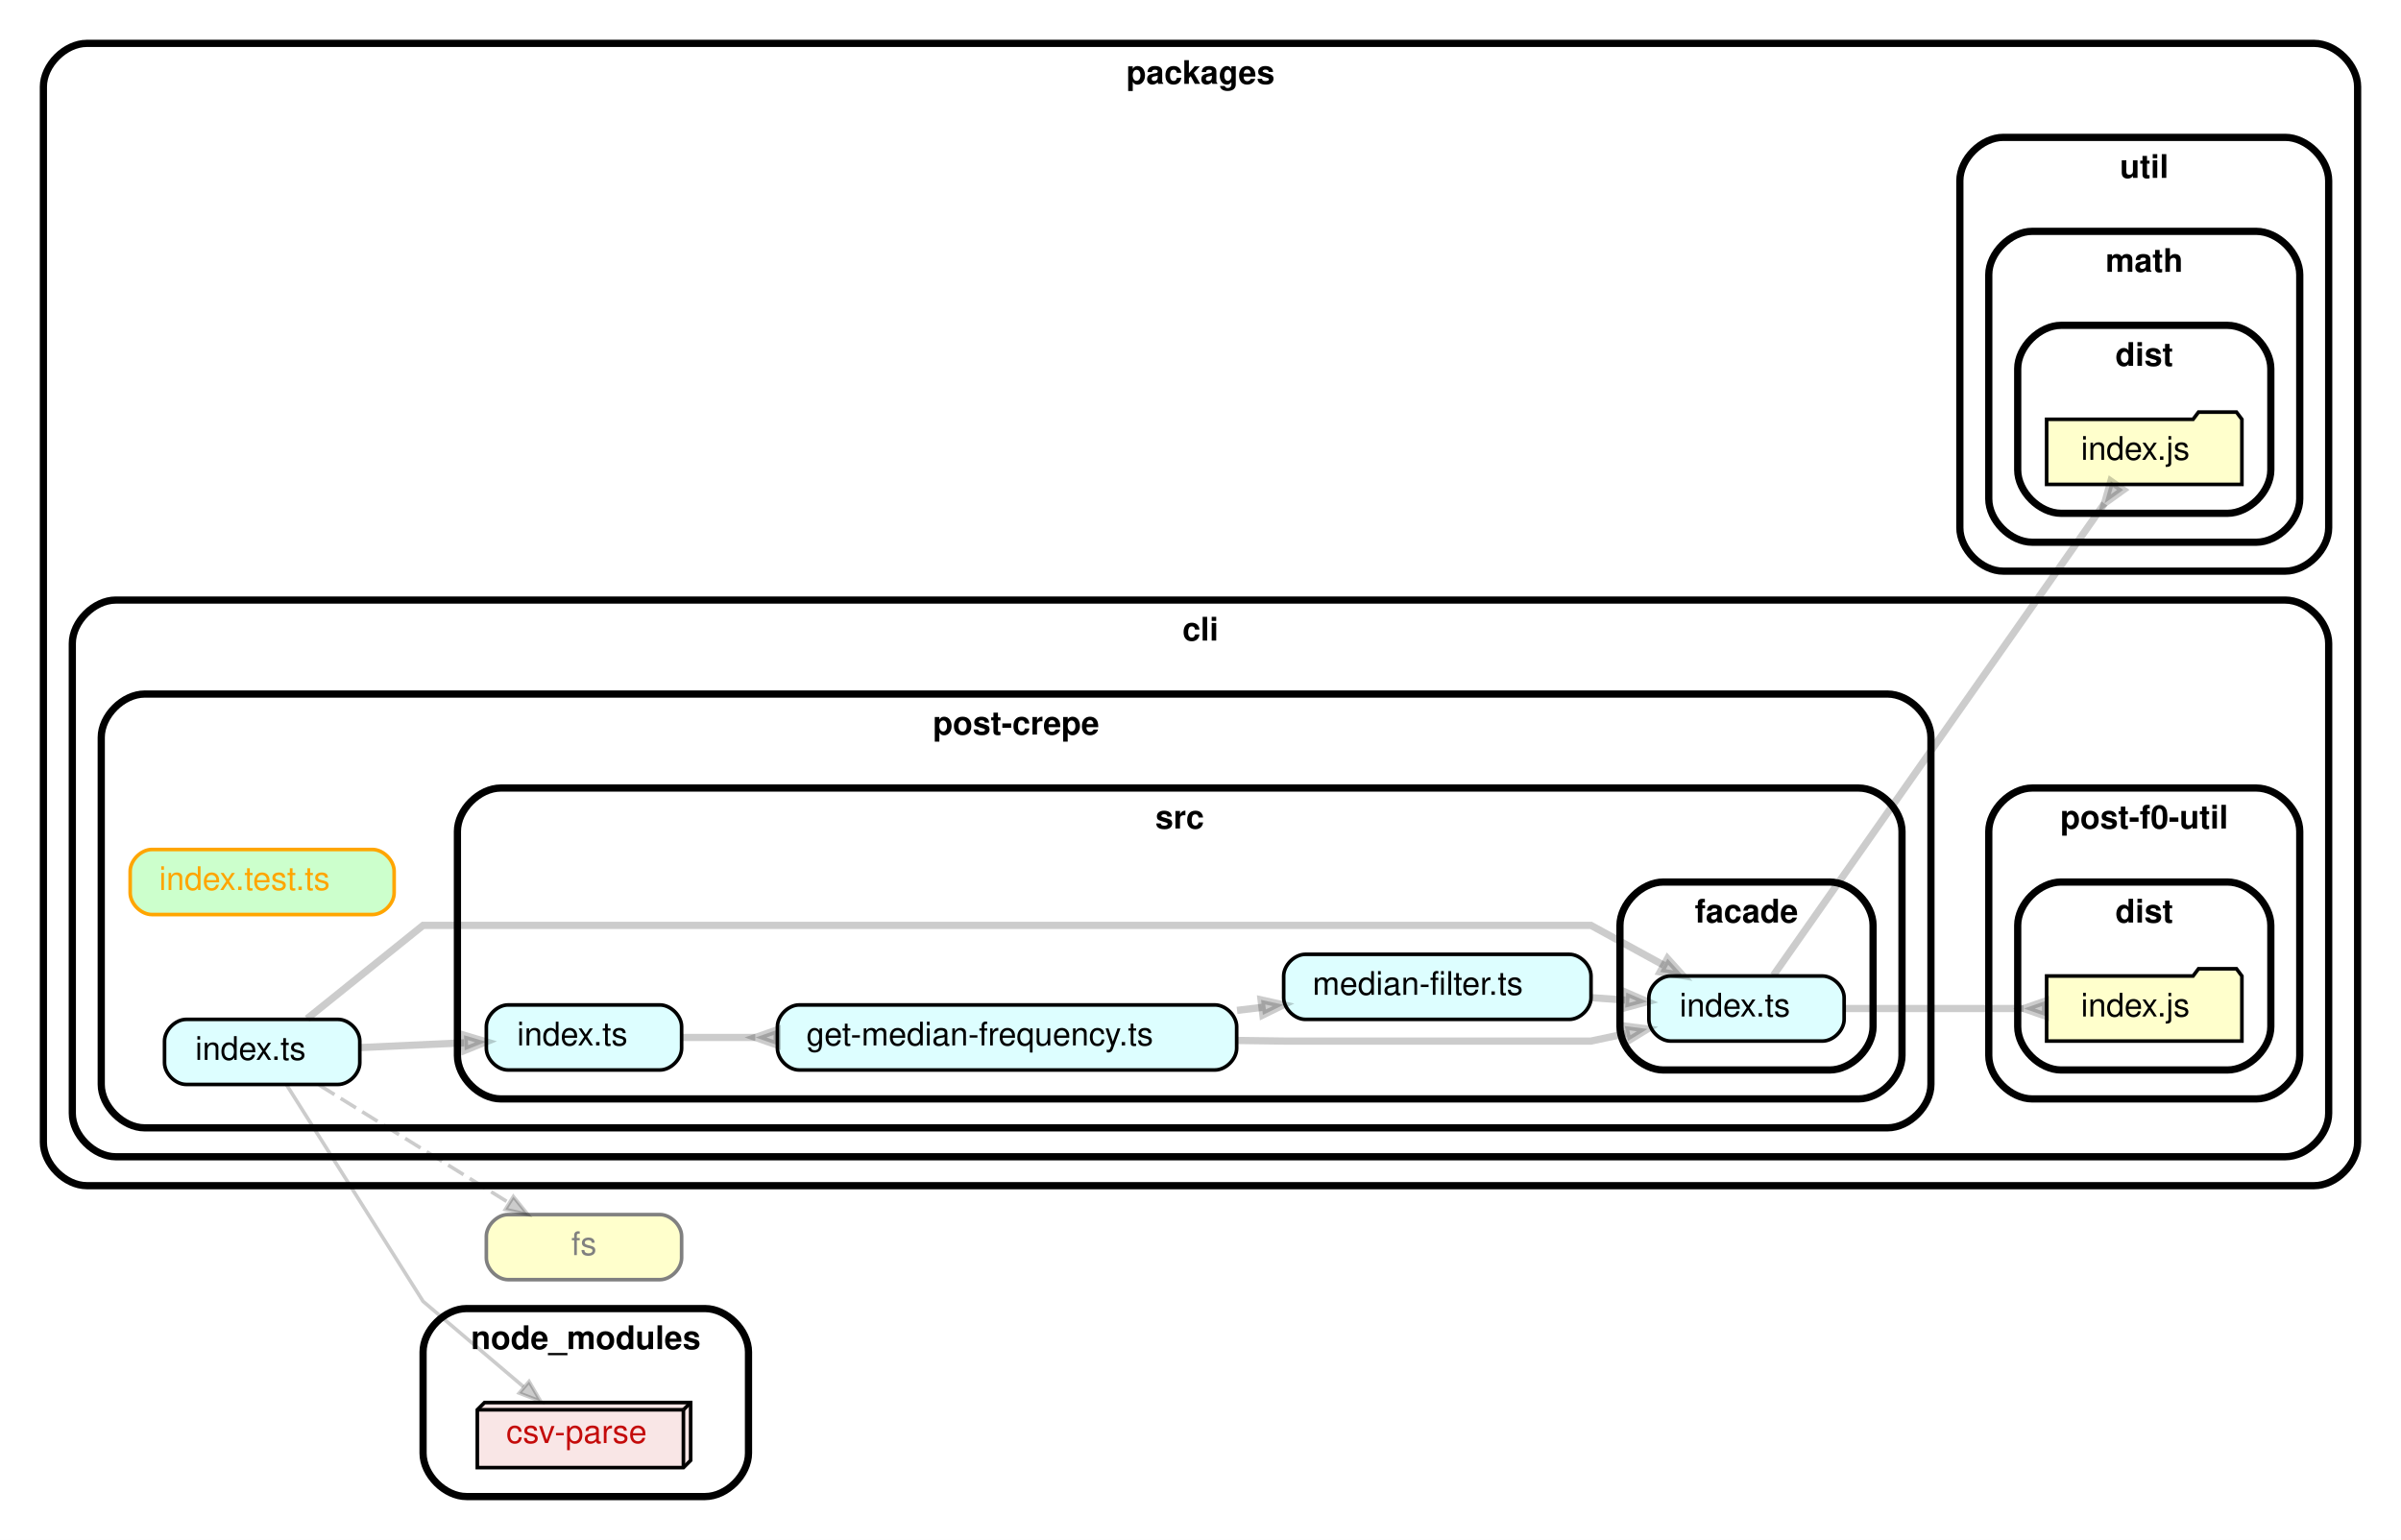
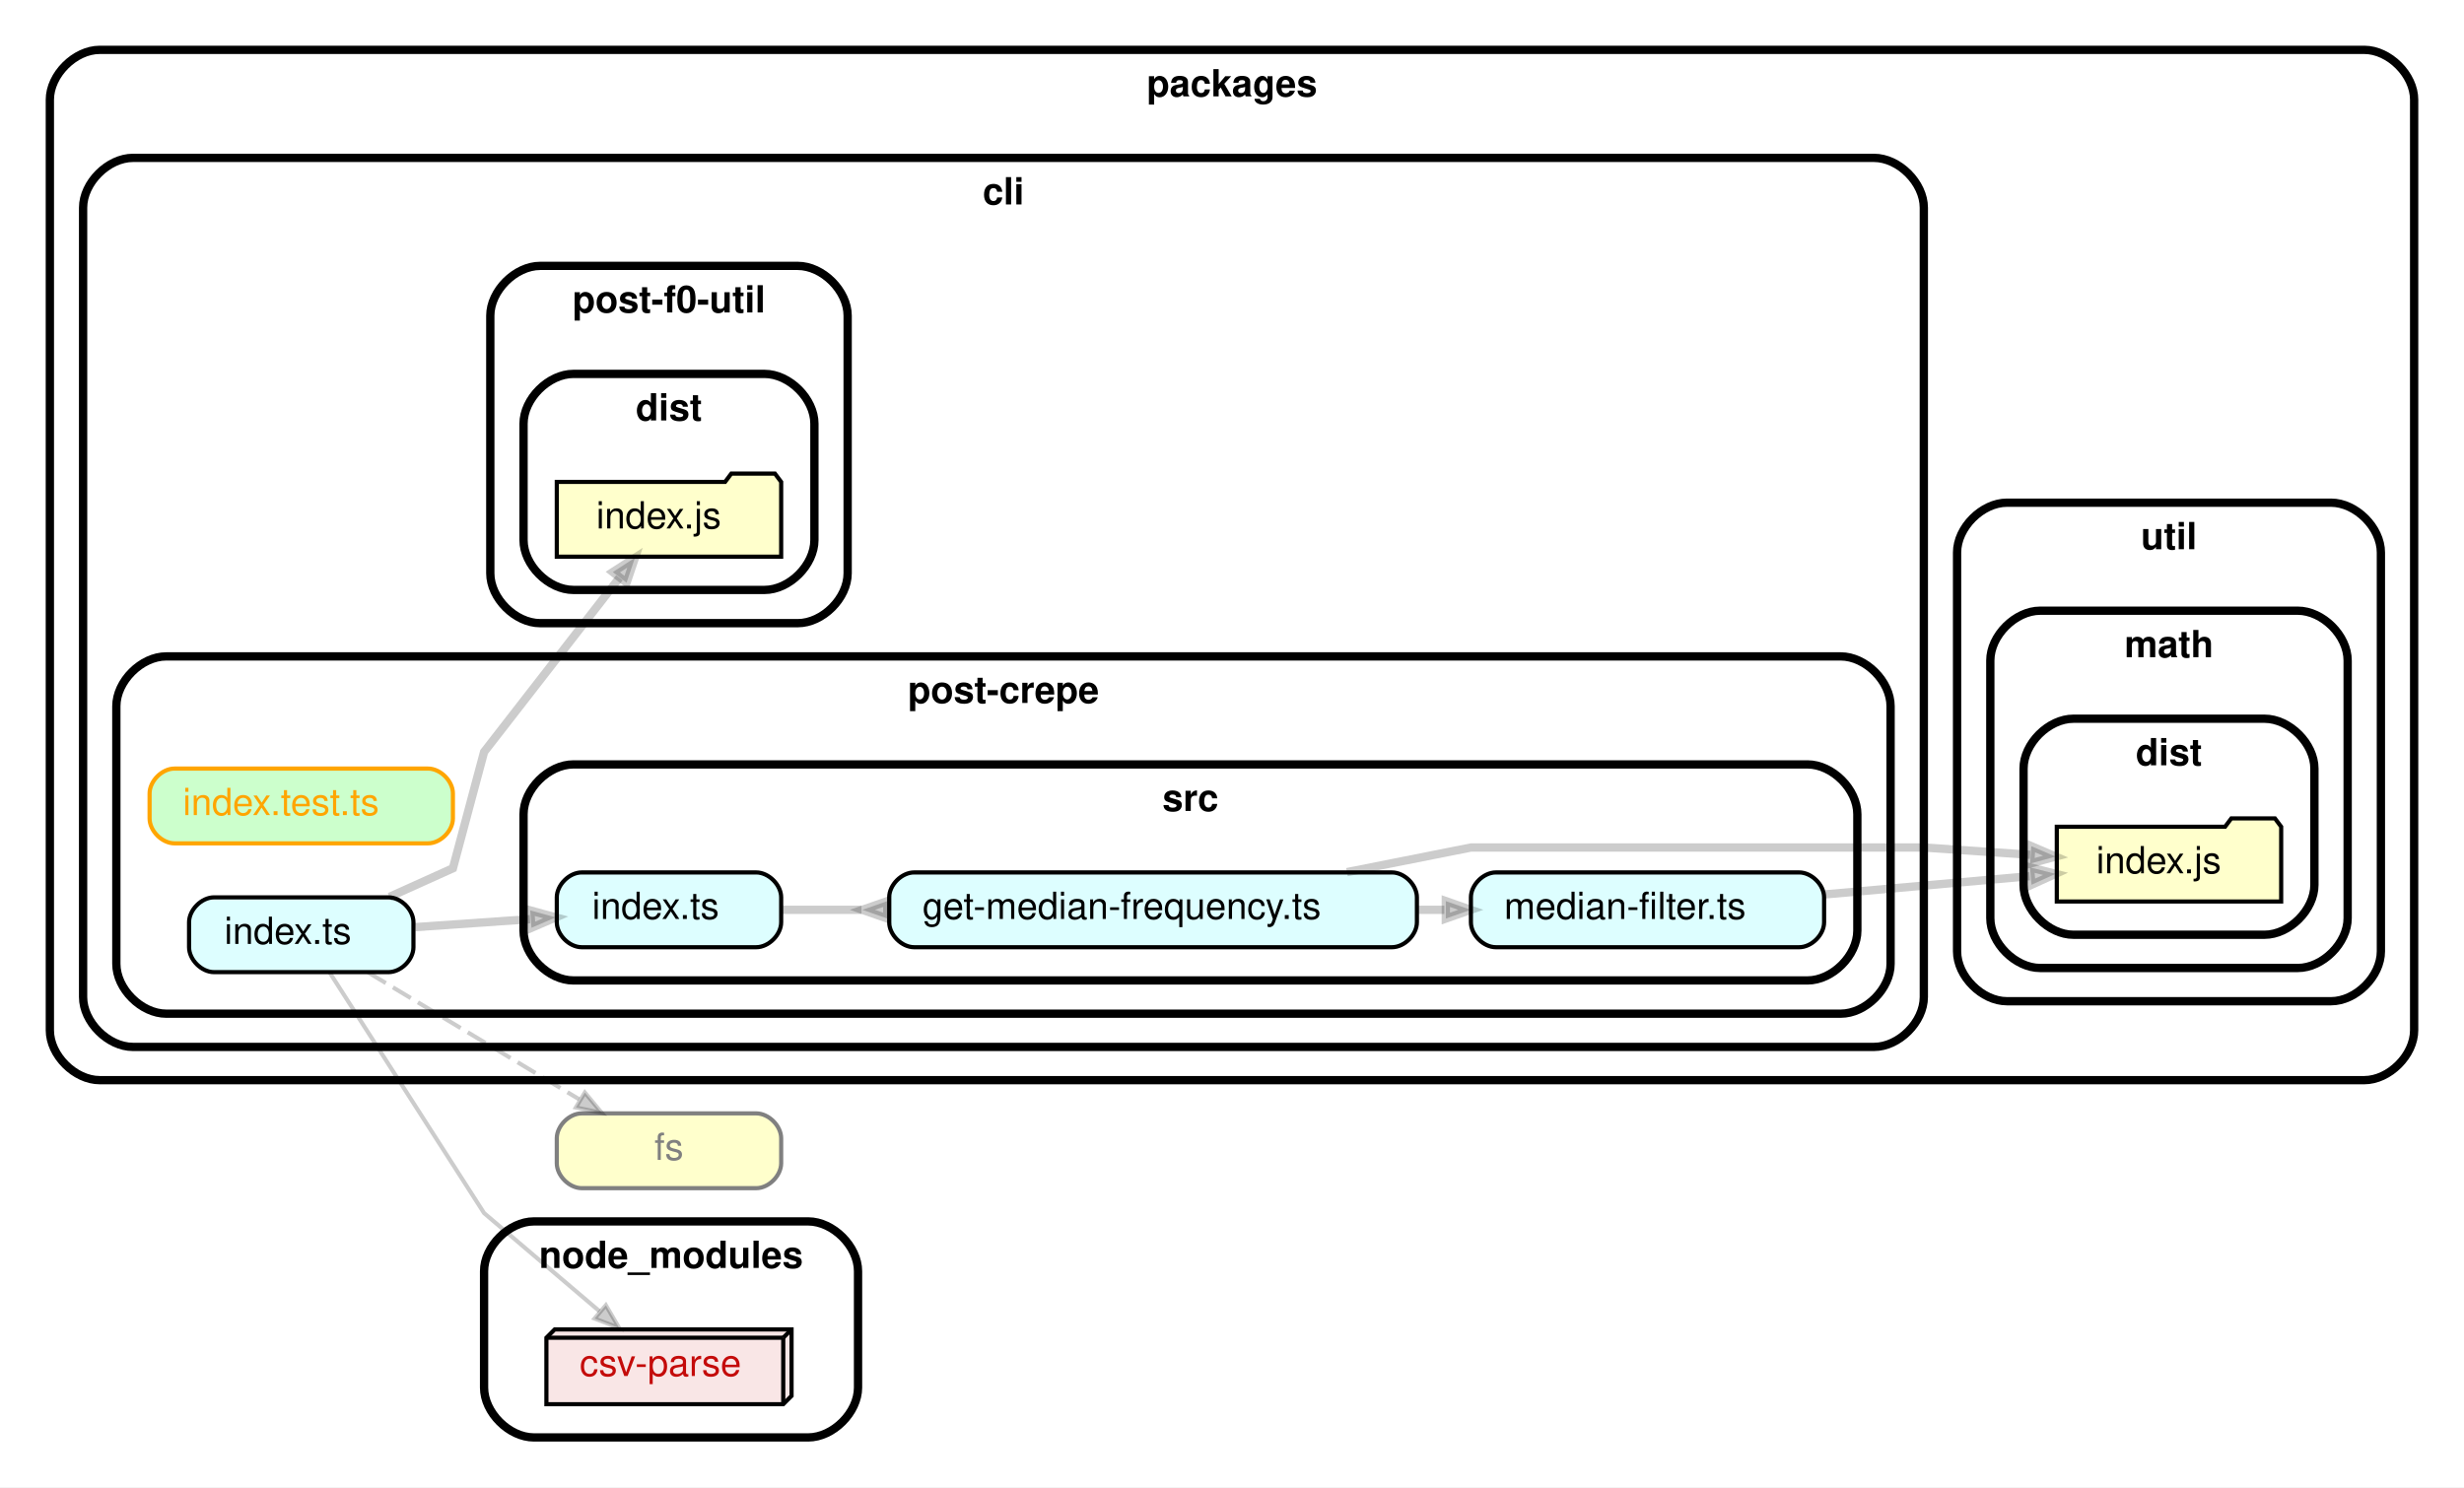
- <svg xmlns="http://www.w3.org/2000/svg" xmlns:xlink="http://www.w3.org/1999/xlink" width="664pt" height="426pt" viewBox="0.00 0.00 664.00 426.00">
-   <g id="graph0" class="graph" transform="scale(1 1) rotate(0) translate(4 422)">
-     <polygon fill="white" stroke="transparent" points="-4,4 -4,-422 660,-422 660,4 -4,4" />
+ <svg xmlns="http://www.w3.org/2000/svg" xmlns:xlink="http://www.w3.org/1999/xlink" width="593pt" height="358pt" viewBox="0.00 0.00 593.00 358.00">
+   <g id="graph0" class="graph" transform="scale(1 1) rotate(0) translate(4 354)">
+     <polygon fill="white" stroke="transparent" points="-4,4 -4,-354 589,-354 589,4 -4,4" />
    <g id="clust1" class="cluster">
-       <path fill="#ffffff" stroke="black" stroke-width="2" d="M125,-8C125,-8 191,-8 191,-8 197,-8 203,-14 203,-20 203,-20 203,-48 203,-48 203,-54 197,-60 191,-60 191,-60 125,-60 125,-60 119,-60 113,-54 113,-48 113,-48 113,-20 113,-20 113,-14 119,-8 125,-8" />
-       <text text-anchor="middle" x="158" y="-48.8" font-family="Helvetica,sans-Serif" font-weight="bold" font-size="9.00">node_modules</text>
+       <path fill="#ffffff" stroke="black" stroke-width="2" d="M124.5,-8C124.5,-8 190.5,-8 190.5,-8 196.5,-8 202.5,-14 202.5,-20 202.5,-20 202.5,-48 202.5,-48 202.5,-54 196.5,-60 190.5,-60 190.5,-60 124.5,-60 124.5,-60 118.5,-60 112.5,-54 112.5,-48 112.5,-48 112.5,-20 112.5,-20 112.5,-14 118.5,-8 124.5,-8" />
+       <text text-anchor="middle" x="157.5" y="-48.8" font-family="Helvetica,sans-Serif" font-weight="bold" font-size="9.00">node_modules</text>
    </g>
    <g id="clust2" class="cluster">
-       <path fill="#ffffff" stroke="black" stroke-width="2" d="M20,-94C20,-94 636,-94 636,-94 642,-94 648,-100 648,-106 648,-106 648,-398 648,-398 648,-404 642,-410 636,-410 636,-410 20,-410 20,-410 14,-410 8,-404 8,-398 8,-398 8,-106 8,-106 8,-100 14,-94 20,-94" />
-       <text text-anchor="middle" x="328" y="-398.8" font-family="Helvetica,sans-Serif" font-weight="bold" font-size="9.00">packages</text>
+       <path fill="#ffffff" stroke="black" stroke-width="2" d="M20,-94C20,-94 565,-94 565,-94 571,-94 577,-100 577,-106 577,-106 577,-330 577,-330 577,-336 571,-342 565,-342 565,-342 20,-342 20,-342 14,-342 8,-336 8,-330 8,-330 8,-106 8,-106 8,-100 14,-94 20,-94" />
+       <text text-anchor="middle" x="292.5" y="-330.8" font-family="Helvetica,sans-Serif" font-weight="bold" font-size="9.00">packages</text>
    </g>
    <g id="clust3" class="cluster">
-       <path fill="#ffffff" stroke="black" stroke-width="2" d="M28,-102C28,-102 628,-102 628,-102 634,-102 640,-108 640,-114 640,-114 640,-244 640,-244 640,-250 634,-256 628,-256 628,-256 28,-256 28,-256 22,-256 16,-250 16,-244 16,-244 16,-114 16,-114 16,-108 22,-102 28,-102" />
-       <text text-anchor="middle" x="328" y="-244.8" font-family="Helvetica,sans-Serif" font-weight="bold" font-size="9.00">cli</text>
+       <path fill="#ffffff" stroke="black" stroke-width="2" d="M28,-102C28,-102 447,-102 447,-102 453,-102 459,-108 459,-114 459,-114 459,-304 459,-304 459,-310 453,-316 447,-316 447,-316 28,-316 28,-316 22,-316 16,-310 16,-304 16,-304 16,-114 16,-114 16,-108 22,-102 28,-102" />
+       <text text-anchor="middle" x="237.5" y="-304.8" font-family="Helvetica,sans-Serif" font-weight="bold" font-size="9.00">cli</text>
    </g>
    <g id="clust4" class="cluster">
-       <path fill="#ffffff" stroke="black" stroke-width="2" d="M36,-110C36,-110 518,-110 518,-110 524,-110 530,-116 530,-122 530,-122 530,-218 530,-218 530,-224 524,-230 518,-230 518,-230 36,-230 36,-230 30,-230 24,-224 24,-218 24,-218 24,-122 24,-122 24,-116 30,-110 36,-110" />
-       <text text-anchor="middle" x="277" y="-218.8" font-family="Helvetica,sans-Serif" font-weight="bold" font-size="9.00">post-crepe</text>
+       <path fill="#ffffff" stroke="black" stroke-width="2" d="M36,-110C36,-110 439,-110 439,-110 445,-110 451,-116 451,-122 451,-122 451,-184 451,-184 451,-190 445,-196 439,-196 439,-196 36,-196 36,-196 30,-196 24,-190 24,-184 24,-184 24,-122 24,-122 24,-116 30,-110 36,-110" />
+       <text text-anchor="middle" x="237.5" y="-184.8" font-family="Helvetica,sans-Serif" font-weight="bold" font-size="9.00">post-crepe</text>
    </g>
    <g id="clust5" class="cluster">
-       <path fill="#ffffff" stroke="black" stroke-width="2" d="M134.5,-118C134.5,-118 510,-118 510,-118 516,-118 522,-124 522,-130 522,-130 522,-192 522,-192 522,-198 516,-204 510,-204 510,-204 134.5,-204 134.5,-204 128.5,-204 122.5,-198 122.5,-192 122.5,-192 122.5,-130 122.5,-130 122.5,-124 128.5,-118 134.5,-118" />
-       <text text-anchor="middle" x="322.25" y="-192.8" font-family="Helvetica,sans-Serif" font-weight="bold" font-size="9.00">src</text>
+       <path fill="#ffffff" stroke="black" stroke-width="2" d="M134,-118C134,-118 431,-118 431,-118 437,-118 443,-124 443,-130 443,-130 443,-158 443,-158 443,-164 437,-170 431,-170 431,-170 134,-170 134,-170 128,-170 122,-164 122,-158 122,-158 122,-130 122,-130 122,-124 128,-118 134,-118" />
+       <text text-anchor="middle" x="282.5" y="-158.8" font-family="Helvetica,sans-Serif" font-weight="bold" font-size="9.00">src</text>
    </g>
    <g id="clust6" class="cluster">
-       <path fill="#ffffff" stroke="black" stroke-width="2" d="M456,-126C456,-126 502,-126 502,-126 508,-126 514,-132 514,-138 514,-138 514,-166 514,-166 514,-172 508,-178 502,-178 502,-178 456,-178 456,-178 450,-178 444,-172 444,-166 444,-166 444,-138 444,-138 444,-132 450,-126 456,-126" />
-       <text text-anchor="middle" x="479" y="-166.8" font-family="Helvetica,sans-Serif" font-weight="bold" font-size="9.00">facade</text>
+       <path fill="#ffffff" stroke="black" stroke-width="2" d="M126,-204C126,-204 188,-204 188,-204 194,-204 200,-210 200,-216 200,-216 200,-278 200,-278 200,-284 194,-290 188,-290 188,-290 126,-290 126,-290 120,-290 114,-284 114,-278 114,-278 114,-216 114,-216 114,-210 120,-204 126,-204" />
+       <text text-anchor="middle" x="157" y="-278.8" font-family="Helvetica,sans-Serif" font-weight="bold" font-size="9.00">post-f0-util</text>
    </g>
    <g id="clust7" class="cluster">
-       <path fill="#ffffff" stroke="black" stroke-width="2" d="M558,-118C558,-118 620,-118 620,-118 626,-118 632,-124 632,-130 632,-130 632,-192 632,-192 632,-198 626,-204 620,-204 620,-204 558,-204 558,-204 552,-204 546,-198 546,-192 546,-192 546,-130 546,-130 546,-124 552,-118 558,-118" />
-       <text text-anchor="middle" x="589" y="-192.8" font-family="Helvetica,sans-Serif" font-weight="bold" font-size="9.00">post-f0-util</text>
+       <path fill="#ffffff" stroke="black" stroke-width="2" d="M134,-212C134,-212 180,-212 180,-212 186,-212 192,-218 192,-224 192,-224 192,-252 192,-252 192,-258 186,-264 180,-264 180,-264 134,-264 134,-264 128,-264 122,-258 122,-252 122,-252 122,-224 122,-224 122,-218 128,-212 134,-212" />
+       <text text-anchor="middle" x="157" y="-252.8" font-family="Helvetica,sans-Serif" font-weight="bold" font-size="9.00">dist</text>
    </g>
    <g id="clust8" class="cluster">
-       <path fill="#ffffff" stroke="black" stroke-width="2" d="M566,-126C566,-126 612,-126 612,-126 618,-126 624,-132 624,-138 624,-138 624,-166 624,-166 624,-172 618,-178 612,-178 612,-178 566,-178 566,-178 560,-178 554,-172 554,-166 554,-166 554,-138 554,-138 554,-132 560,-126 566,-126" />
-       <text text-anchor="middle" x="589" y="-166.8" font-family="Helvetica,sans-Serif" font-weight="bold" font-size="9.00">dist</text>
+       <path fill="#ffffff" stroke="black" stroke-width="2" d="M479,-113C479,-113 557,-113 557,-113 563,-113 569,-119 569,-125 569,-125 569,-221 569,-221 569,-227 563,-233 557,-233 557,-233 479,-233 479,-233 473,-233 467,-227 467,-221 467,-221 467,-125 467,-125 467,-119 473,-113 479,-113" />
+       <text text-anchor="middle" x="518" y="-221.8" font-family="Helvetica,sans-Serif" font-weight="bold" font-size="9.00">util</text>
    </g>
    <g id="clust9" class="cluster">
-       <path fill="#ffffff" stroke="black" stroke-width="2" d="M550,-264C550,-264 628,-264 628,-264 634,-264 640,-270 640,-276 640,-276 640,-372 640,-372 640,-378 634,-384 628,-384 628,-384 550,-384 550,-384 544,-384 538,-378 538,-372 538,-372 538,-276 538,-276 538,-270 544,-264 550,-264" />
-       <text text-anchor="middle" x="589" y="-372.8" font-family="Helvetica,sans-Serif" font-weight="bold" font-size="9.00">util</text>
+       <path fill="#ffffff" stroke="black" stroke-width="2" d="M487,-121C487,-121 549,-121 549,-121 555,-121 561,-127 561,-133 561,-133 561,-195 561,-195 561,-201 555,-207 549,-207 549,-207 487,-207 487,-207 481,-207 475,-201 475,-195 475,-195 475,-133 475,-133 475,-127 481,-121 487,-121" />
+       <text text-anchor="middle" x="518" y="-195.8" font-family="Helvetica,sans-Serif" font-weight="bold" font-size="9.00">math</text>
    </g>
    <g id="clust10" class="cluster">
-       <path fill="#ffffff" stroke="black" stroke-width="2" d="M558,-272C558,-272 620,-272 620,-272 626,-272 632,-278 632,-284 632,-284 632,-346 632,-346 632,-352 626,-358 620,-358 620,-358 558,-358 558,-358 552,-358 546,-352 546,-346 546,-346 546,-284 546,-284 546,-278 552,-272 558,-272" />
-       <text text-anchor="middle" x="589" y="-346.8" font-family="Helvetica,sans-Serif" font-weight="bold" font-size="9.00">math</text>
-     </g>
-     <g id="clust11" class="cluster">
-       <path fill="#ffffff" stroke="black" stroke-width="2" d="M566,-280C566,-280 612,-280 612,-280 618,-280 624,-286 624,-292 624,-292 624,-320 624,-320 624,-326 618,-332 612,-332 612,-332 566,-332 566,-332 560,-332 554,-326 554,-320 554,-320 554,-292 554,-292 554,-286 560,-280 566,-280" />
-       <text text-anchor="middle" x="589" y="-320.8" font-family="Helvetica,sans-Serif" font-weight="bold" font-size="9.00">dist</text>
+       <path fill="#ffffff" stroke="black" stroke-width="2" d="M495,-129C495,-129 541,-129 541,-129 547,-129 553,-135 553,-141 553,-141 553,-169 553,-169 553,-175 547,-181 541,-181 541,-181 495,-181 495,-181 489,-181 483,-175 483,-169 483,-169 483,-141 483,-141 483,-135 489,-129 495,-129" />
+       <text text-anchor="middle" x="518" y="-169.8" font-family="Helvetica,sans-Serif" font-weight="bold" font-size="9.00">dist</text>
    </g>
    <g id="node1" class="node">
      <g id="a_node1">
        <a xlink:href="https://nodejs.org/api/fs.html" xlink:title="fs">
-           <path fill="#ffffcc" stroke="grey" d="M178.5,-86C178.5,-86 136.5,-86 136.5,-86 133.5,-86 130.5,-83 130.5,-80 130.5,-80 130.5,-74 130.5,-74 130.5,-71 133.5,-68 136.5,-68 136.5,-68 178.5,-68 178.5,-68 181.5,-68 184.5,-71 184.5,-74 184.5,-74 184.5,-80 184.5,-80 184.5,-83 181.5,-86 178.5,-86" />
-           <text text-anchor="middle" x="157.5" y="-74.8" font-family="Helvetica,sans-Serif" font-size="9.00" fill="grey">fs</text>
+           <path fill="#ffffcc" stroke="grey" d="M178,-86C178,-86 136,-86 136,-86 133,-86 130,-83 130,-80 130,-80 130,-74 130,-74 130,-71 133,-68 136,-68 136,-68 178,-68 178,-68 181,-68 184,-71 184,-74 184,-74 184,-80 184,-80 184,-83 181,-86 178,-86" />
+           <text text-anchor="middle" x="157" y="-74.8" font-family="Helvetica,sans-Serif" font-size="9.00" fill="grey">fs</text>
        </a>
      </g>
    </g>
    <g id="node2" class="node">
      <g id="a_node2">
        <a xlink:href="https://www.npmjs.com/package/csv-parse" xlink:title="csv-parse">
-           <polygon fill="#c40b0a" fill-opacity="0.102" stroke="black" points="187,-34 130,-34 128,-32 128,-16 185,-16 187,-18 187,-34" />
-           <polyline fill="none" stroke="black" points="185,-32 128,-32 " />
-           <polyline fill="none" stroke="black" points="185,-32 185,-16 " />
-           <polyline fill="none" stroke="black" points="185,-32 187,-34 " />
-           <text text-anchor="start" x="136" y="-22.8" font-family="Helvetica,sans-Serif" font-size="9.00" fill="#c40b0a">csv-parse</text>
+           <polygon fill="#c40b0a" fill-opacity="0.102" stroke="black" points="186.5,-34 129.5,-34 127.5,-32 127.5,-16 184.5,-16 186.5,-18 186.5,-34" />
+           <polyline fill="none" stroke="black" points="184.5,-32 127.5,-32 " />
+           <polyline fill="none" stroke="black" points="184.5,-32 184.5,-16 " />
+           <polyline fill="none" stroke="black" points="184.5,-32 186.5,-34 " />
+           <text text-anchor="start" x="135.5" y="-22.8" font-family="Helvetica,sans-Serif" font-size="9.00" fill="#c40b0a">csv-parse</text>
        </a>
      </g>
    </g>
    <g id="node3" class="node">
      <g id="a_node3">
        <a xlink:href="packages/cli/post-crepe/index.test.ts" xlink:title="no-orphans">
-           <path fill="#ccffcc" stroke="orange" d="M99,-187C99,-187 38,-187 38,-187 35,-187 32,-184 32,-181 32,-181 32,-175 32,-175 32,-172 35,-169 38,-169 38,-169 99,-169 99,-169 102,-169 105,-172 105,-175 105,-175 105,-181 105,-181 105,-184 102,-187 99,-187" />
-           <text text-anchor="start" x="40" y="-175.8" font-family="Helvetica,sans-Serif" font-size="9.00" fill="orange">index.test.ts</text>
+           <path fill="#ccffcc" stroke="orange" d="M99,-169C99,-169 38,-169 38,-169 35,-169 32,-166 32,-163 32,-163 32,-157 32,-157 32,-154 35,-151 38,-151 38,-151 99,-151 99,-151 102,-151 105,-154 105,-157 105,-157 105,-163 105,-163 105,-166 102,-169 99,-169" />
+           <text text-anchor="start" x="40" y="-157.8" font-family="Helvetica,sans-Serif" font-size="9.00" fill="orange">index.test.ts</text>
        </a>
      </g>
    </g>
    <g id="node4" class="node">
      <g id="a_node4">
        <a xlink:href="packages/cli/post-crepe/index.ts" xlink:title="index.ts">
-           <path fill="#ddfeff" stroke="black" d="M89.5,-140C89.5,-140 47.5,-140 47.5,-140 44.5,-140 41.5,-137 41.5,-134 41.5,-134 41.5,-128 41.5,-128 41.5,-125 44.5,-122 47.5,-122 47.5,-122 89.5,-122 89.5,-122 92.5,-122 95.5,-125 95.5,-128 95.5,-128 95.5,-134 95.5,-134 95.5,-137 92.5,-140 89.5,-140" />
-           <text text-anchor="start" x="50" y="-128.8" font-family="Helvetica,sans-Serif" font-size="9.00">index.ts</text>
+           <path fill="#ddfeff" stroke="black" d="M89.5,-138C89.5,-138 47.5,-138 47.5,-138 44.5,-138 41.5,-135 41.5,-132 41.5,-132 41.5,-126 41.5,-126 41.5,-123 44.5,-120 47.5,-120 47.5,-120 89.5,-120 89.5,-120 92.5,-120 95.5,-123 95.5,-126 95.5,-126 95.5,-132 95.5,-132 95.5,-135 92.5,-138 89.5,-138" />
+           <text text-anchor="start" x="50" y="-126.8" font-family="Helvetica,sans-Serif" font-size="9.00">index.ts</text>
        </a>
      </g>
    </g>
    <g id="edge4" class="edge">
-       <path fill="none" stroke="#000000" stroke-dasharray="5,2" stroke-opacity="0.2" d="M84.26,-121.84C98.72,-112.86 120.85,-99.13 136.81,-89.22" />
-       <polygon fill="#000000" fill-opacity="0.2" stroke="#000000" stroke-opacity="0.2" points="137.97,-90.97 141.96,-86.03 135.75,-87.41 137.97,-90.97" />
+       <path fill="none" stroke="#000000" stroke-dasharray="5,2" stroke-opacity="0.2" d="M84.57,-119.94C98.62,-111.49 119.71,-98.82 135.33,-89.43" />
+       <polygon fill="#000000" fill-opacity="0.2" stroke="#000000" stroke-opacity="0.2" points="136.75,-91.02 140.82,-86.13 134.59,-87.42 136.75,-91.02" />
    </g>
    <g id="edge3" class="edge">
-       <path fill="none" stroke="#000000" stroke-opacity="0.2" d="M75.19,-121.98C86.98,-103.28 113,-62 113,-62 113,-62 128.3,-48.98 140.76,-38.39" />
-       <polygon fill="#000000" fill-opacity="0.2" stroke="#000000" stroke-opacity="0.2" points="142.31,-39.82 145.52,-34.34 139.59,-36.62 142.31,-39.82" />
+       <path fill="none" stroke="#000000" stroke-opacity="0.2" d="M75.3,-119.96C87.04,-101.68 112.5,-62 112.5,-62 112.5,-62 127.8,-48.98 140.26,-38.39" />
+       <polygon fill="#000000" fill-opacity="0.2" stroke="#000000" stroke-opacity="0.2" points="141.81,-39.82 145.02,-34.34 139.09,-36.62 141.81,-39.82" />
    </g>
    <g id="node5" class="node">
      <g id="a_node5">
-         <a xlink:href="packages/cli/post-crepe/src/index.ts" xlink:title="index.ts">
-           <path fill="#ddfeff" stroke="black" d="M178.5,-144C178.5,-144 136.5,-144 136.5,-144 133.5,-144 130.5,-141 130.5,-138 130.5,-138 130.5,-132 130.5,-132 130.5,-129 133.5,-126 136.5,-126 136.5,-126 178.5,-126 178.5,-126 181.5,-126 184.5,-129 184.5,-132 184.5,-132 184.5,-138 184.5,-138 184.5,-141 181.5,-144 178.5,-144" />
-           <text text-anchor="start" x="139" y="-132.8" font-family="Helvetica,sans-Serif" font-size="9.00">index.ts</text>
+         <a xlink:href="packages/cli/post-f0-util/dist/index.js" xlink:title="index.js">
+           <polygon fill="#ffffcc" stroke="black" points="184,-238 182.5,-240 172,-240 170.5,-238 130,-238 130,-220 184,-220 184,-238" />
+           <text text-anchor="start" x="139.5" y="-226.8" font-family="Helvetica,sans-Serif" font-size="9.00">index.js</text>
        </a>
      </g>
    </g>
    <g id="edge1" class="edge">
-       <path fill="none" stroke="#000000" stroke-width="2" stroke-opacity="0.2" d="M95.6,-132.2C104.64,-132.62 114.87,-133.09 124.33,-133.52" />
-       <polygon fill="#000000" fill-opacity="0.2" stroke="#000000" stroke-width="2" stroke-opacity="0.2" points="124.33,-135.62 130.42,-133.8 124.52,-131.43 124.33,-135.62" />
+       <path fill="none" stroke="#000000" stroke-width="2" stroke-opacity="0.2" d="M89.74,-138.12C97.71,-141.71 105,-145 105,-145 105,-145 112.5,-173 112.5,-173 112.5,-173 132.18,-198.33 145.07,-214.92" />
+       <polygon fill="#000000" fill-opacity="0.2" stroke="#000000" stroke-width="2" stroke-opacity="0.2" points="143.48,-216.3 148.82,-219.75 146.79,-213.73 143.48,-216.3" />
    </g>
    <g id="node6" class="node">
      <g id="a_node6">
-         <a xlink:href="packages/cli/post-crepe/src/facade/index.ts" xlink:title="index.ts">
-           <path fill="#ddfeff" stroke="black" d="M500,-152C500,-152 458,-152 458,-152 455,-152 452,-149 452,-146 452,-146 452,-140 452,-140 452,-137 455,-134 458,-134 458,-134 500,-134 500,-134 503,-134 506,-137 506,-140 506,-140 506,-146 506,-146 506,-149 503,-152 500,-152" />
-           <text text-anchor="start" x="460.5" y="-140.8" font-family="Helvetica,sans-Serif" font-size="9.00">index.ts</text>
+         <a xlink:href="packages/cli/post-crepe/src/index.ts" xlink:title="index.ts">
+           <path fill="#ddfeff" stroke="black" d="M178,-144C178,-144 136,-144 136,-144 133,-144 130,-141 130,-138 130,-138 130,-132 130,-132 130,-129 133,-126 136,-126 136,-126 178,-126 178,-126 181,-126 184,-129 184,-132 184,-132 184,-138 184,-138 184,-141 181,-144 178,-144" />
+           <text text-anchor="start" x="138.5" y="-132.8" font-family="Helvetica,sans-Serif" font-size="9.00">index.ts</text>
        </a>
      </g>
    </g>
    <g id="edge2" class="edge">
-       <path fill="none" stroke="#000000" stroke-width="2" stroke-opacity="0.2" d="M80.93,-140.2C93.82,-150.57 113,-166 113,-166 113,-166 436,-166 436,-166 436,-166 445.91,-160.58 456.1,-154.99" />
-       <polygon fill="#000000" fill-opacity="0.2" stroke="#000000" stroke-width="2" stroke-opacity="0.2" points="457.15,-156.81 461.4,-152.09 455.13,-153.13 457.15,-156.81" />
+       <path fill="none" stroke="#000000" stroke-width="2" stroke-opacity="0.2" d="M95.92,-130.83C104.64,-131.44 114.44,-132.12 123.56,-132.75" />
+       <polygon fill="#000000" fill-opacity="0.2" stroke="#000000" stroke-width="2" stroke-opacity="0.2" points="123.61,-134.86 129.74,-133.18 123.9,-130.67 123.61,-134.86" />
    </g>
-     <g id="node9" class="node">
-       <g id="a_node9">
+     <g id="node7" class="node">
+       <g id="a_node7">
        <a xlink:href="packages/cli/post-crepe/src/get-median-frequency.ts" xlink:title="get-median-frequency.ts">
-           <path fill="#ddfeff" stroke="black" d="M332,-144C332,-144 217,-144 217,-144 214,-144 211,-141 211,-138 211,-138 211,-132 211,-132 211,-129 214,-126 217,-126 217,-126 332,-126 332,-126 335,-126 338,-129 338,-132 338,-132 338,-138 338,-138 338,-141 335,-144 332,-144" />
-           <text text-anchor="start" x="219" y="-132.8" font-family="Helvetica,sans-Serif" font-size="9.00">get-median-frequency.ts</text>
+           <path fill="#ddfeff" stroke="black" d="M331,-144C331,-144 216,-144 216,-144 213,-144 210,-141 210,-138 210,-138 210,-132 210,-132 210,-129 213,-126 216,-126 216,-126 331,-126 331,-126 334,-126 337,-129 337,-132 337,-132 337,-138 337,-138 337,-141 334,-144 331,-144" />
+           <text text-anchor="start" x="218" y="-132.8" font-family="Helvetica,sans-Serif" font-size="9.00">get-median-frequency.ts</text>
        </a>
      </g>
    </g>
-     <g id="edge9" class="edge">
-       <path fill="none" stroke="#000000" stroke-width="2" stroke-opacity="0.2" d="M184.6,-135C190.81,-135 197.73,-135 204.88,-135" />
-       <polygon fill="#000000" fill-opacity="0.2" stroke="#000000" stroke-width="2" stroke-opacity="0.2" points="210.94,-137.1 204.94,-135 210.94,-132.9 210.94,-137.1" />
+     <g id="edge7" class="edge">
+       <path fill="none" stroke="#000000" stroke-width="2" stroke-opacity="0.2" d="M184.27,-135C190.13,-135 196.62,-135 203.33,-135" />
+       <polygon fill="#000000" fill-opacity="0.2" stroke="#000000" stroke-width="2" stroke-opacity="0.2" points="209.55,-137.1 203.55,-135 209.55,-132.9 209.55,-137.1" />
    </g>
-     <g id="node7" class="node">
-       <g id="a_node7">
-         <a xlink:href="packages/util/math/dist/index.js" xlink:title="index.js">
-           <polygon fill="#ffffcc" stroke="black" points="616,-306 614.5,-308 604,-308 602.5,-306 562,-306 562,-288 616,-288 616,-306" />
-           <text text-anchor="start" x="571.5" y="-294.8" font-family="Helvetica,sans-Serif" font-size="9.00">index.js</text>
+     <g id="node8" class="node">
+       <g id="a_node8">
+         <a xlink:href="packages/cli/post-crepe/src/median-filter.ts" xlink:title="median-filter.ts">
+           <path fill="#ddfeff" stroke="black" d="M429,-144C429,-144 356,-144 356,-144 353,-144 350,-141 350,-138 350,-138 350,-132 350,-132 350,-129 353,-126 356,-126 356,-126 429,-126 429,-126 432,-126 435,-129 435,-132 435,-132 435,-138 435,-138 435,-141 432,-144 429,-144" />
+           <text text-anchor="start" x="358" y="-132.8" font-family="Helvetica,sans-Serif" font-size="9.00">median-filter.ts</text>
        </a>
      </g>
    </g>
    <g id="edge5" class="edge">
-       <path fill="none" stroke="#000000" stroke-width="2" stroke-opacity="0.2" d="M486.43,-152.17C504.55,-178 556.09,-251.5 577.98,-282.71" />
-       <polygon fill="#000000" fill-opacity="0.2" stroke="#000000" stroke-width="2" stroke-opacity="0.2" points="579.75,-288.89 578.02,-282.77 583.18,-286.48 579.75,-288.89" />
+       <path fill="none" stroke="#000000" stroke-width="2" stroke-opacity="0.2" d="M337.11,-135C339.28,-135 341.45,-135 343.6,-135" />
+       <polygon fill="#000000" fill-opacity="0.2" stroke="#000000" stroke-width="2" stroke-opacity="0.2" points="343.96,-137.1 349.96,-135 343.96,-132.9 343.96,-137.1" />
    </g>
-     <g id="node8" class="node">
-       <g id="a_node8">
-         <a xlink:href="packages/cli/post-f0-util/dist/index.js" xlink:title="index.js">
-           <polygon fill="#ffffcc" stroke="black" points="616,-152 614.5,-154 604,-154 602.5,-152 562,-152 562,-134 616,-134 616,-152" />
-           <text text-anchor="start" x="571.5" y="-140.8" font-family="Helvetica,sans-Serif" font-size="9.00">index.js</text>
+     <g id="node9" class="node">
+       <g id="a_node9">
+         <a xlink:href="packages/util/math/dist/index.js" xlink:title="index.js">
+           <polygon fill="#ffffcc" stroke="black" points="545,-155 543.5,-157 533,-157 531.5,-155 491,-155 491,-137 545,-137 545,-155" />
+           <text text-anchor="start" x="500.5" y="-143.8" font-family="Helvetica,sans-Serif" font-size="9.00">index.js</text>
        </a>
      </g>
    </g>
    <g id="edge6" class="edge">
-       <path fill="none" stroke="#000000" stroke-width="2" stroke-opacity="0.2" d="M506.14,-143C521.02,-143 539.79,-143 555.6,-143" />
-       <polygon fill="#000000" fill-opacity="0.2" stroke="#000000" stroke-width="2" stroke-opacity="0.2" points="561.72,-145.1 555.72,-143 561.72,-140.9 561.72,-145.1" />
-     </g>
-     <g id="edge7" class="edge">
-       <path fill="none" stroke="#000000" stroke-width="2" stroke-opacity="0.2" d="M338.19,-134.17C345.83,-134.07 351,-134 351,-134 351,-134 436,-134 436,-134 436,-134 440.05,-134.87 445.64,-136.06" />
-       <polygon fill="#000000" fill-opacity="0.2" stroke="#000000" stroke-width="2" stroke-opacity="0.2" points="445.33,-138.15 451.64,-137.35 446.21,-134.04 445.33,-138.15" />
-     </g>
-     <g id="node10" class="node">
-       <g id="a_node10">
-         <a xlink:href="packages/cli/post-crepe/src/median-filter.ts" xlink:title="median-filter.ts">
-           <path fill="#ddfeff" stroke="black" d="M430,-158C430,-158 357,-158 357,-158 354,-158 351,-155 351,-152 351,-152 351,-146 351,-146 351,-143 354,-140 357,-140 357,-140 430,-140 430,-140 433,-140 436,-143 436,-146 436,-146 436,-152 436,-152 436,-155 433,-158 430,-158" />
-           <text text-anchor="start" x="359" y="-146.8" font-family="Helvetica,sans-Serif" font-size="9.00">median-filter.ts</text>
-         </a>
-       </g>
+       <path fill="none" stroke="#000000" stroke-width="2" stroke-opacity="0.2" d="M320.16,-144.07C336.06,-147.23 350,-150 350,-150 350,-150 459,-150 459,-150 459,-150 471.31,-149.15 484.59,-148.24" />
+       <polygon fill="#000000" fill-opacity="0.2" stroke="#000000" stroke-width="2" stroke-opacity="0.2" points="484.87,-150.32 490.72,-147.81 484.58,-146.13 484.87,-150.32" />
    </g>
    <g id="edge8" class="edge">
-       <path fill="none" stroke="#000000" stroke-width="2" stroke-opacity="0.2" d="M338.11,-142.49C340.42,-142.77 342.72,-143.04 345,-143.32" />
-       <polygon fill="#000000" fill-opacity="0.2" stroke="#000000" stroke-width="2" stroke-opacity="0.2" points="344.75,-145.4 350.96,-144.03 345.25,-141.23 344.75,-145.4" />
-     </g>
-     <g id="edge10" class="edge">
-       <path fill="none" stroke="#000000" stroke-width="2" stroke-opacity="0.2" d="M436.25,-146C439.35,-145.78 442.45,-145.55 445.48,-145.34" />
-       <polygon fill="#000000" fill-opacity="0.2" stroke="#000000" stroke-width="2" stroke-opacity="0.2" points="445.75,-147.42 451.58,-144.9 445.44,-143.23 445.75,-147.42" />
+       <path fill="none" stroke="#000000" stroke-width="2" stroke-opacity="0.2" d="M435.31,-138.72C451.35,-140.15 469.41,-141.76 484.45,-143.1" />
+       <polygon fill="#000000" fill-opacity="0.2" stroke="#000000" stroke-width="2" stroke-opacity="0.2" points="484.54,-145.22 490.7,-143.66 484.91,-141.03 484.54,-145.22" />
    </g>
  </g>
</svg>
